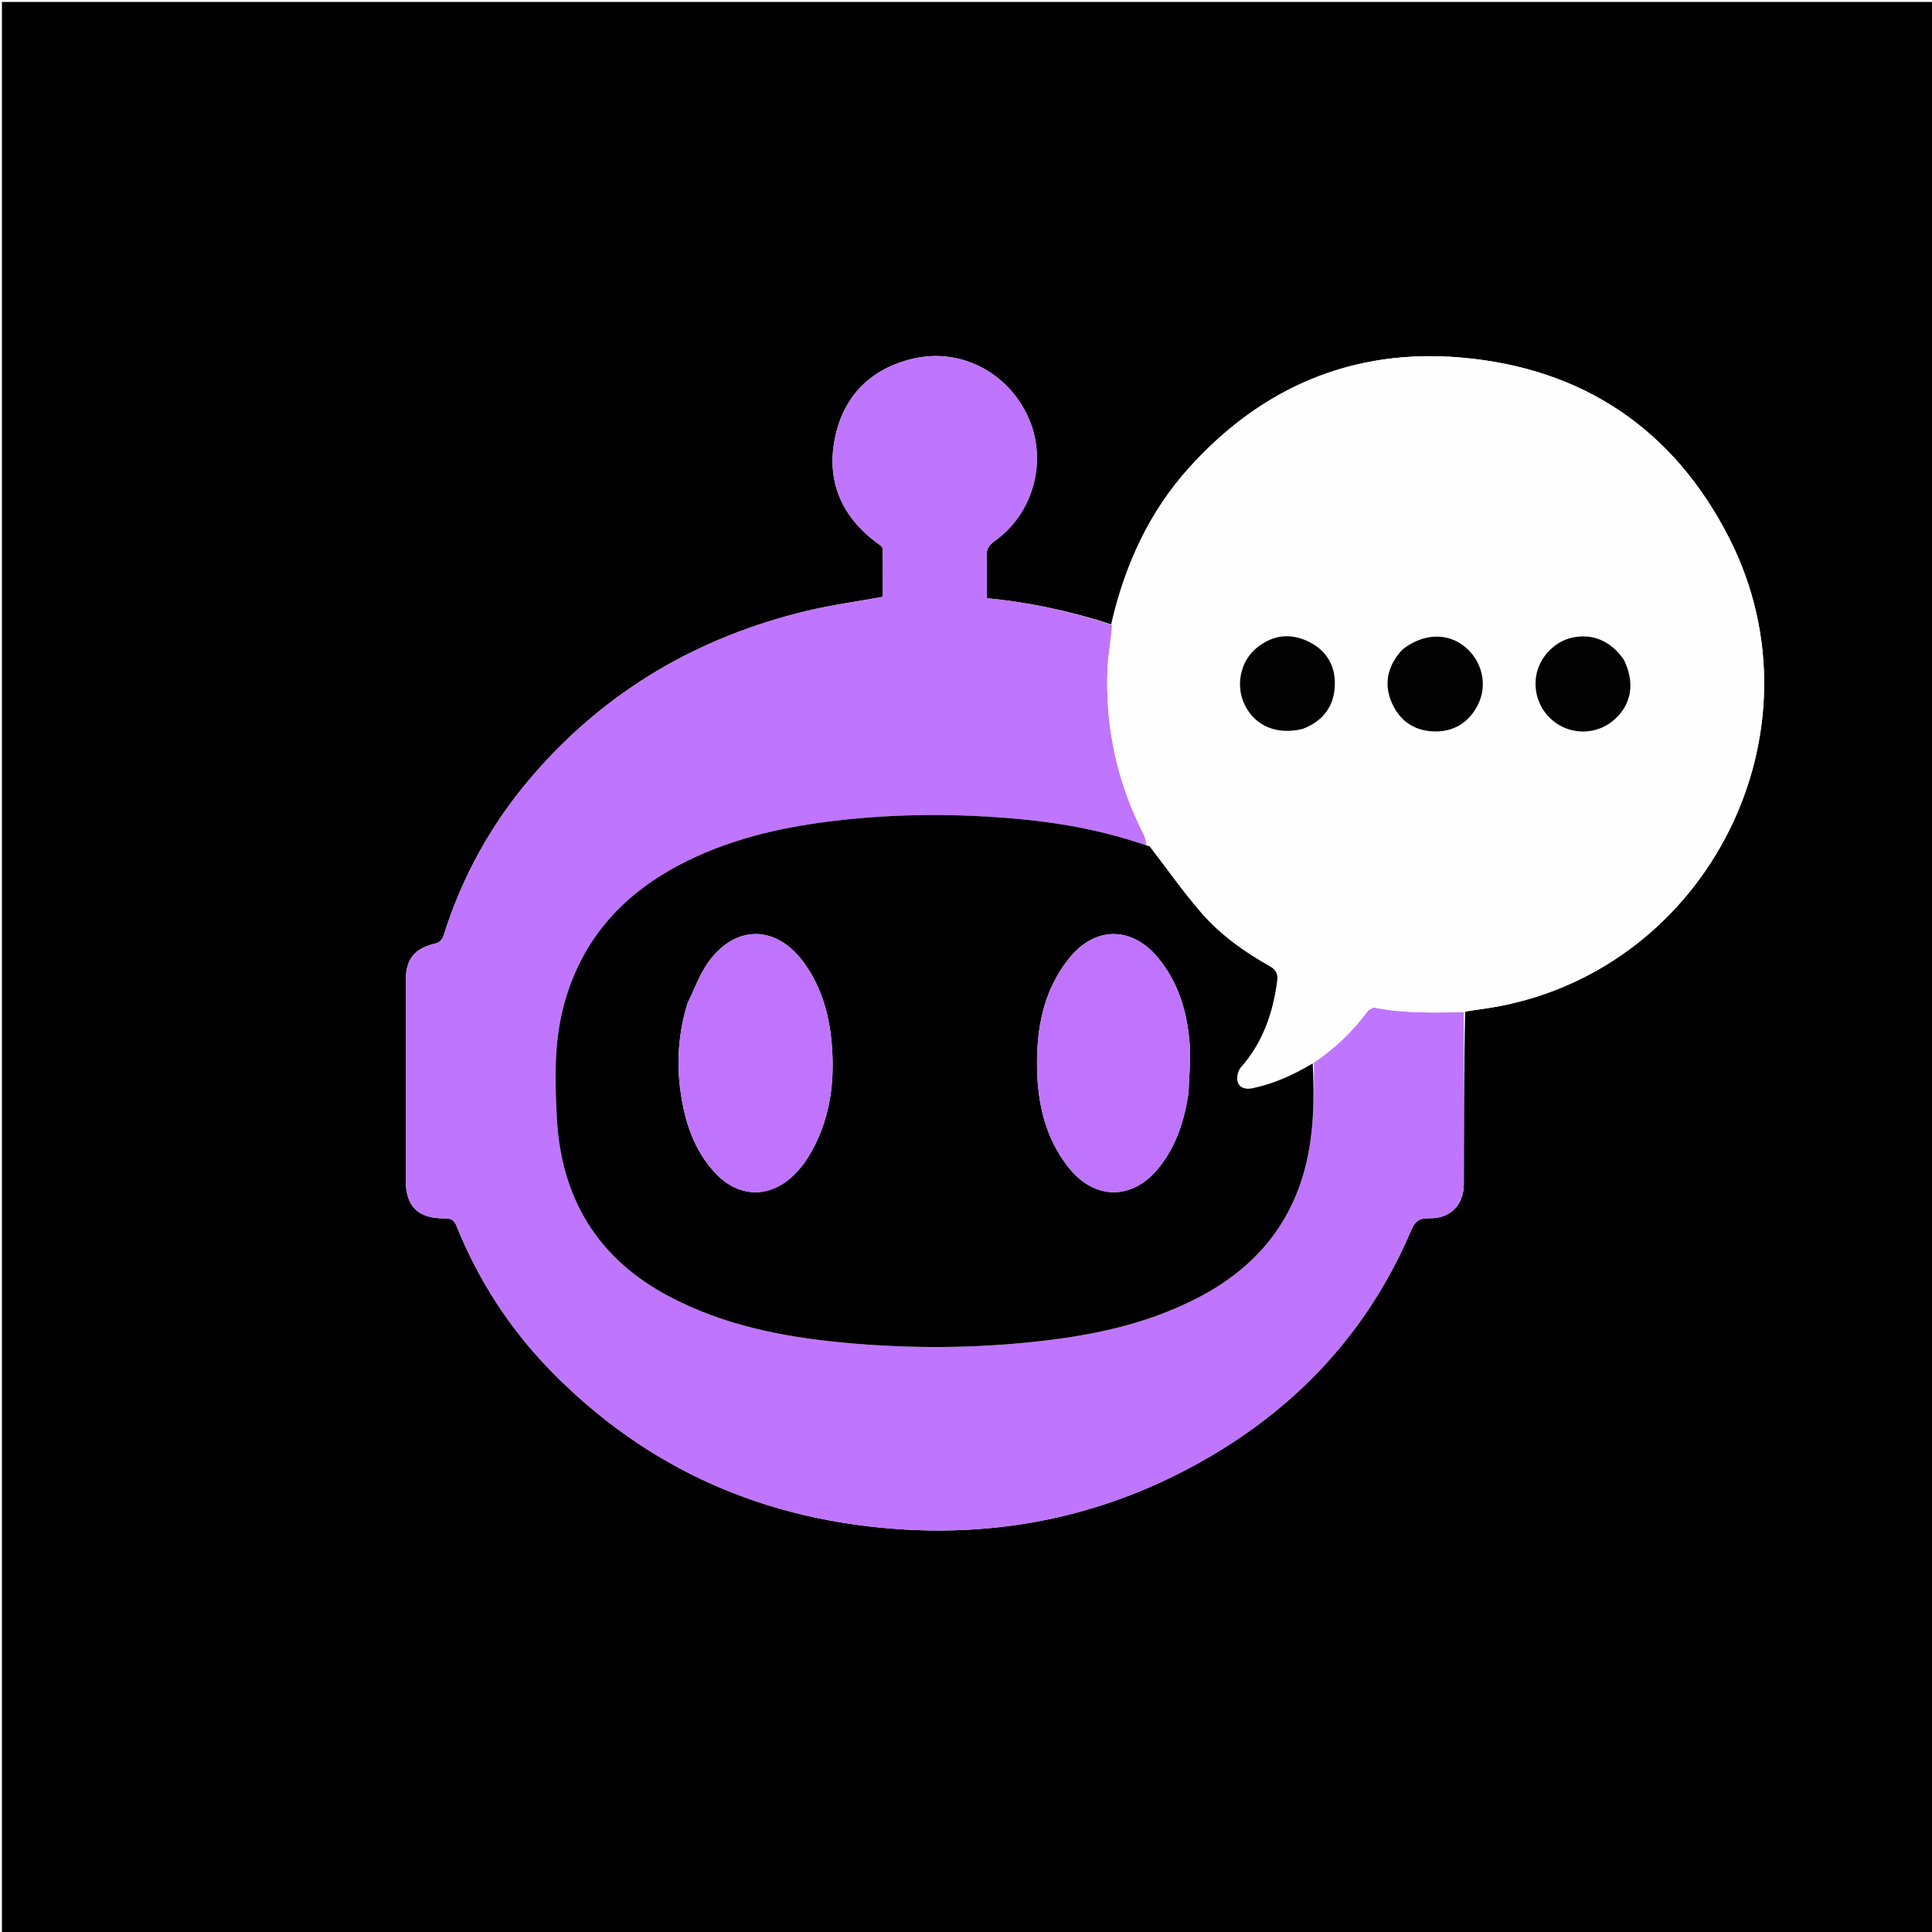
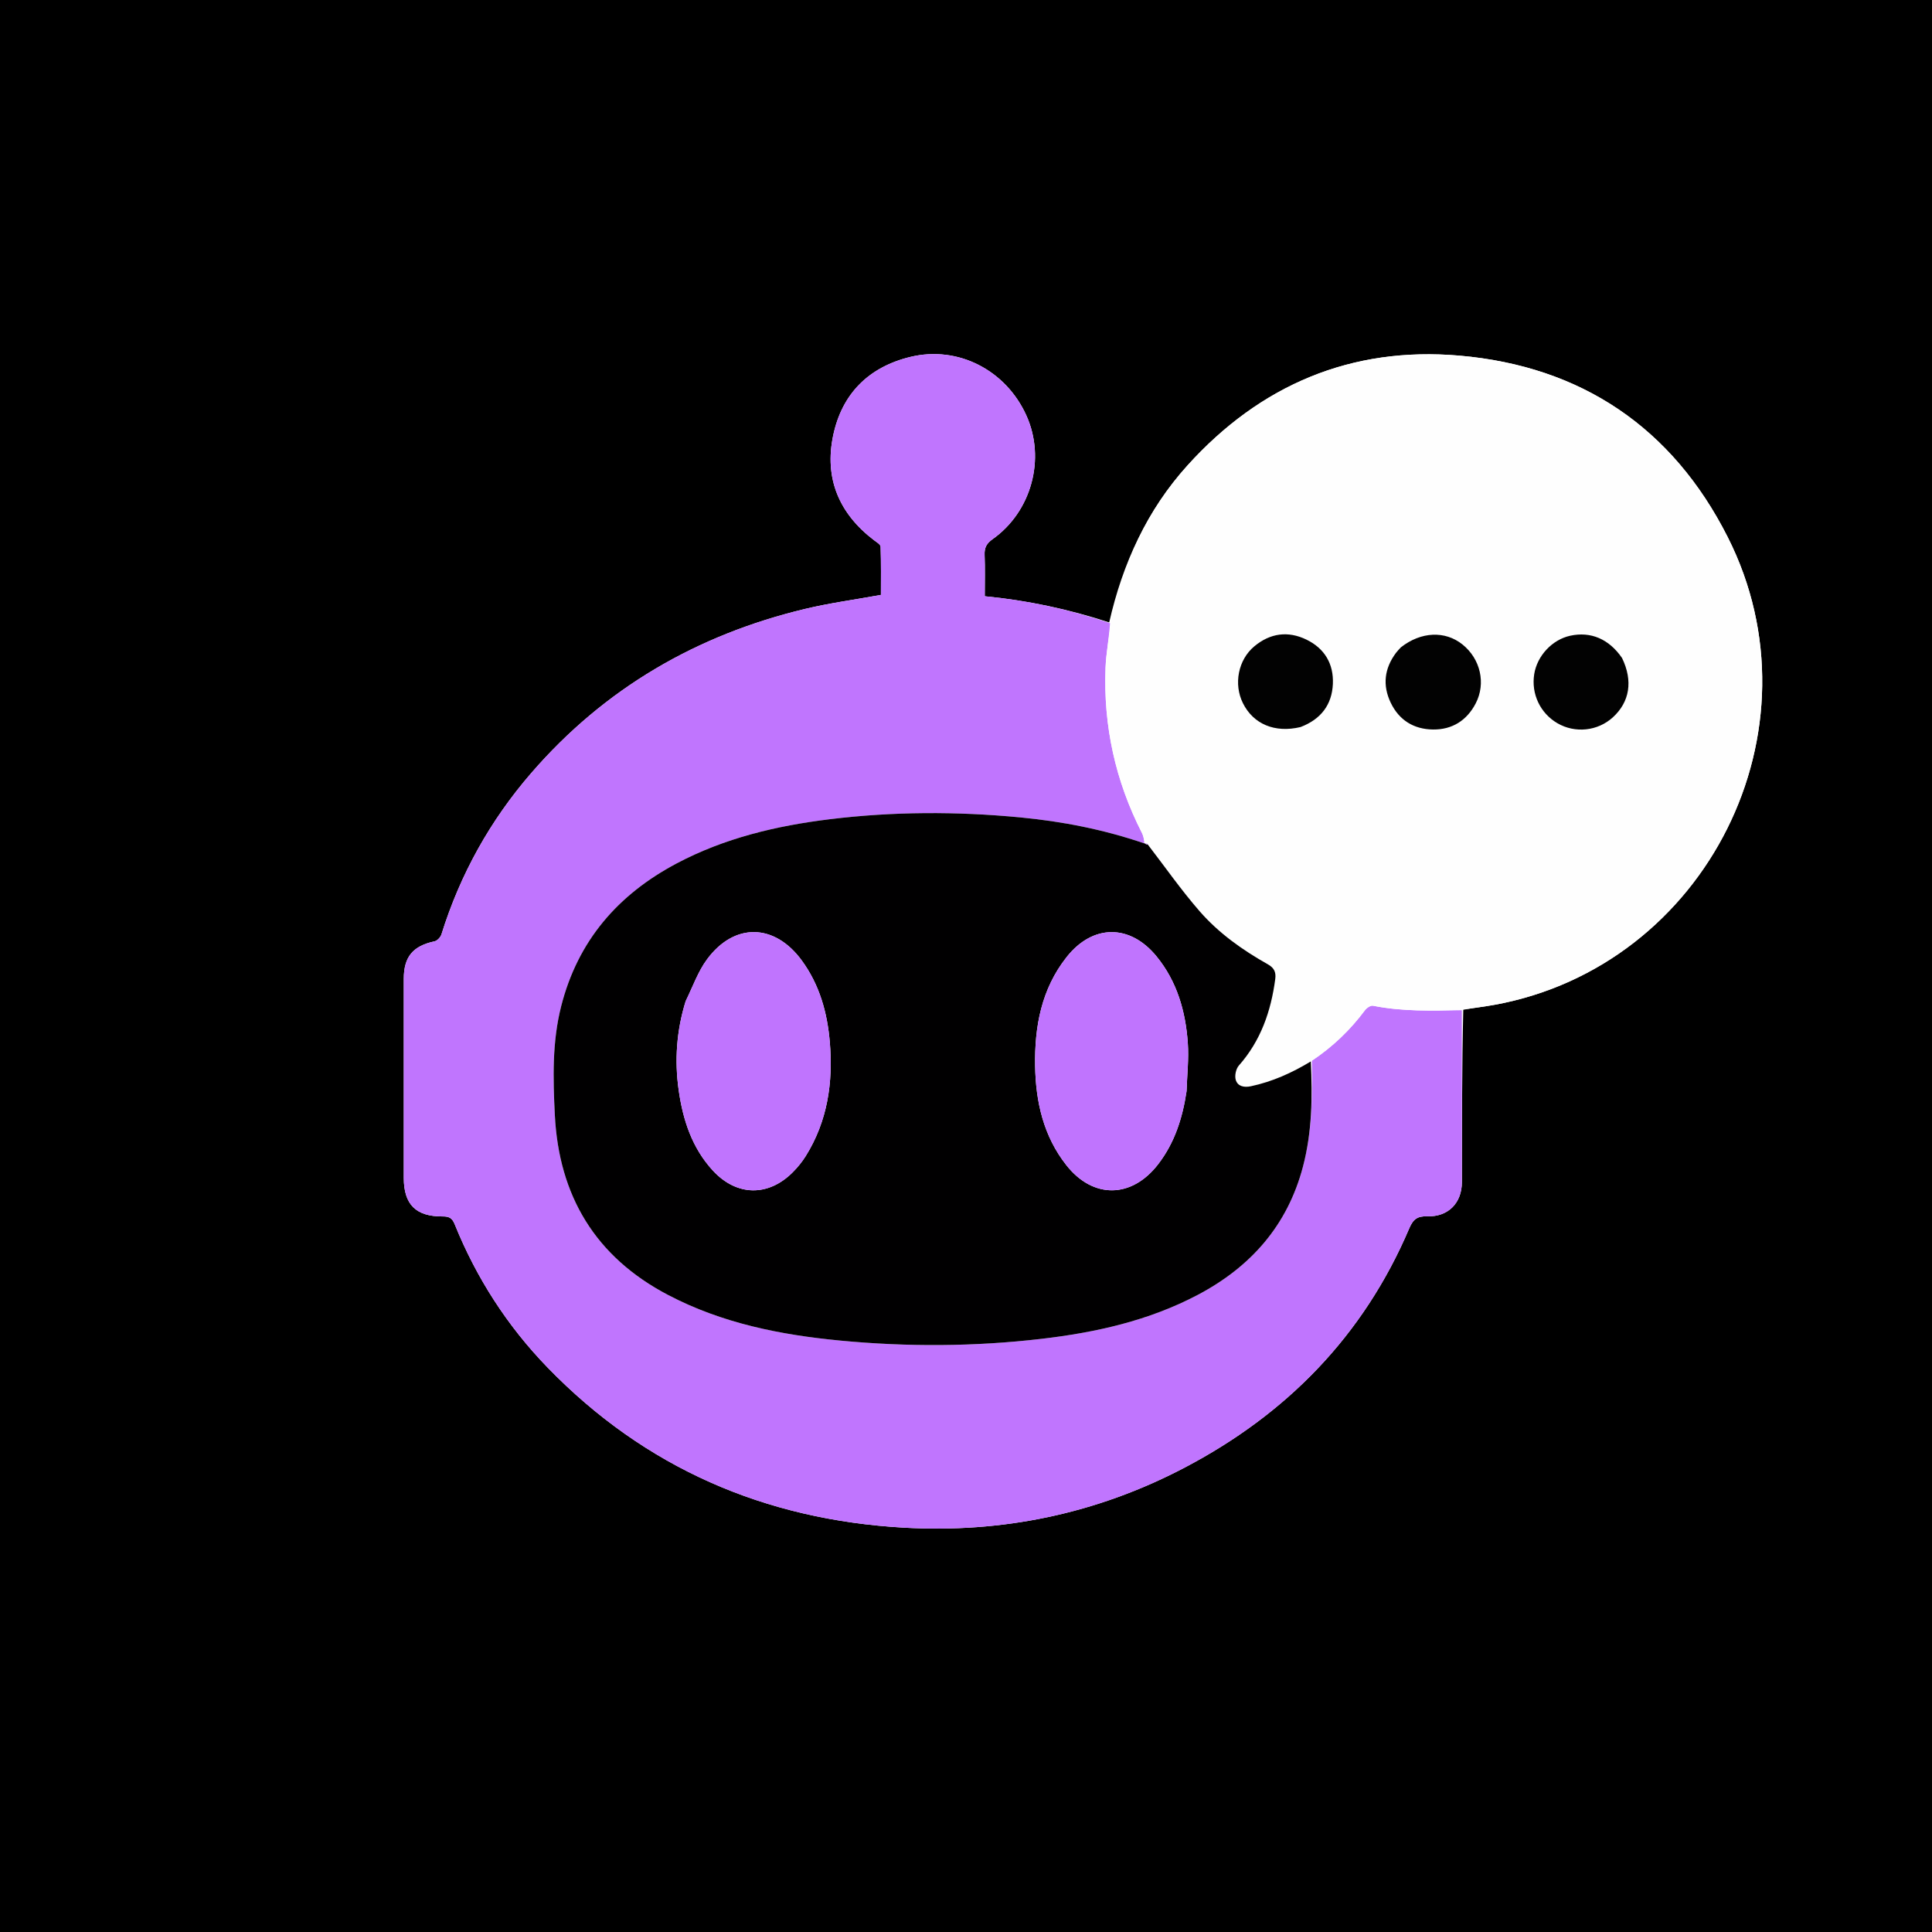
- <svg xmlns="http://www.w3.org/2000/svg" version="1.1" id="Layer_1" x="0px" y="0px" width="100%" viewBox="0 0 1000 1000" enable-background="new 0 0 1000 1000" xml:space="preserve">
-   <path fill="#000000" opacity="1" stroke="none" d=" M681,1001   C454,1001 227.5,1001 1,1001   C1,667.667 1,334.333 1,1   C334.333,1 667.667,1 1001,1   C1001,334.333 1001,667.667 1001,1001   C894.5,1001 788,1001 681,1001  M575.123,323.164   C554.229,316.33 532.841,311.762 510.708,309.616   C510.708,302.193 510.904,295.2 510.628,288.226   C510.482,284.525 511.593,282.312 514.743,280.086   C534.976,265.793 542.332,238.367 532.24,216.033   C521.625,192.542 496.85,179.808 472.319,185.709   C450.719,190.905 436.847,204.713 432.272,226.281   C427.552,248.532 435.272,266.856 453.458,280.663   C454.725,281.625 456.766,282.816 456.804,283.955   C457.087,292.533 456.958,301.124 456.958,308.926   C443.334,311.402 430.436,313.129 417.846,316.141   C361.706,329.568 313.957,357.271 276.001,401.094   C254.718,425.668 239.201,453.523 229.499,484.603   C229.038,486.079 227.341,487.924 225.927,488.226   C214.745,490.616 210.005,496.199 210.002,507.644   C209.993,541.973 209.997,576.302 210,610.63   C210.001,624.423 216.231,630.728 230.163,630.629   C233.447,630.606 235.047,631.442 236.358,634.688   C247.582,662.466 263.566,687.303 284.394,708.79   C334.803,760.792 396.864,787.596 468.719,791.706   C519.772,794.627 568.443,784.565 613.901,760.768   C667.025,732.959 706.76,692.323 730.424,636.803   C732.457,632.035 734.638,630.41 739.769,630.563   C750.571,630.885 757.645,623.712 757.674,612.884   C757.753,583.222 757.67,553.559 758.394,523.491   C763.822,522.691 769.281,522.055 774.675,521.067   C884.382,500.972 945.692,378.68 895.243,278.959   C866.638,222.415 819.562,190.572 756.429,185.082   C700.478,180.217 653.347,200.22 615.704,241.835   C594.708,265.047 582.066,292.6 575.123,323.164  z" />
-   <path fill="#C075FE" opacity="1" stroke="none" d=" M757.652,523.897   C757.67,553.559 757.753,583.222 757.674,612.884   C757.645,623.712 750.571,630.885 739.769,630.563   C734.638,630.41 732.457,632.035 730.424,636.803   C706.76,692.323 667.025,732.959 613.901,760.768   C568.443,784.565 519.772,794.627 468.719,791.706   C396.864,787.596 334.803,760.792 284.394,708.79   C263.566,687.303 247.582,662.466 236.358,634.688   C235.047,631.442 233.447,630.606 230.163,630.629   C216.231,630.728 210.001,624.423 210,610.63   C209.997,576.302 209.993,541.973 210.002,507.644   C210.005,496.199 214.745,490.616 225.927,488.226   C227.341,487.924 229.038,486.079 229.499,484.603   C239.201,453.523 254.718,425.668 276.001,401.094   C313.957,357.271 361.706,329.568 417.846,316.141   C430.436,313.129 443.334,311.402 456.958,308.926   C456.958,301.124 457.087,292.533 456.804,283.955   C456.766,282.816 454.725,281.625 453.458,280.663   C435.272,266.856 427.552,248.532 432.272,226.281   C436.847,204.713 450.719,190.905 472.319,185.709   C496.85,179.808 521.625,192.542 532.24,216.033   C542.332,238.367 534.976,265.793 514.743,280.086   C511.593,282.312 510.482,284.525 510.628,288.226   C510.904,295.2 510.708,302.193 510.708,309.616   C532.841,311.762 554.229,316.33 575.545,323.572   C575.02,331.533 573.516,339.065 573.224,346.643   C572.066,376.731 578.334,405.264 592.069,432.123   C592.915,433.779 593.162,435.742 593.296,437.54   C572.212,430.326 550.859,426.165 529.112,424.087   C496.182,420.94 463.242,421.012 430.383,425.046   C402.831,428.428 376.091,434.753 351.308,447.864   C320.771,464.02 300.02,488.026 291.436,521.914   C286.748,540.424 287.242,559.294 288.179,578.065   C290.267,619.928 309.12,651.518 346.757,671.255   C374.685,685.901 404.895,691.926 435.846,694.878   C470.593,698.192 505.376,698.04 540.075,693.982   C568.149,690.7 595.479,684.617 620.762,671.328   C648.329,656.837 667.409,635.35 675.423,604.806   C680.125,586.889 680.372,568.599 680.05,550.029   C690.915,542.764 699.908,534.077 707.508,523.883   C708.397,522.692 710.438,521.319 711.639,521.559   C726.879,524.601 742.263,524.191 757.652,523.897  z" />
-   <path fill="#FEFEFE" opacity="1" stroke="none" d=" M593.687,437.562   C593.162,435.742 592.915,433.779 592.069,432.123   C578.334,405.264 572.066,376.731 573.224,346.643   C573.516,339.065 575.02,331.533 575.934,323.588   C582.066,292.6 594.708,265.047 615.704,241.835   C653.347,200.22 700.478,180.217 756.429,185.082   C819.562,190.572 866.638,222.415 895.243,278.959   C945.692,378.68 884.382,500.972 774.675,521.067   C769.281,522.055 763.822,522.691 758.023,523.694   C742.263,524.191 726.879,524.601 711.639,521.559   C710.438,521.319 708.397,522.692 707.508,523.883   C699.908,534.077 690.915,542.764 679.76,550.171   C669.624,556.366 659.529,560.87 648.506,563.232   C644.912,564.002 641.671,563.306 640.632,559.987   C639.956,557.827 640.711,554.242 642.223,552.53   C653.586,539.667 658.871,524.407 661.066,507.739   C661.546,504.098 660.458,501.936 657.186,500.094   C644.066,492.711 631.776,483.973 621.898,472.631   C612.323,461.636 603.933,449.609 594.901,437.756   C594.443,437.497 594.107,437.519 593.747,437.535   C593.723,437.53 593.687,437.562 593.687,437.562  M674.525,377.179   C684.724,373.287 690.413,365.783 690.894,355.004   C691.358,344.632 686.611,336.62 677.211,332.064   C667.671,327.44 658.473,328.695 650.275,335.503   C641.872,342.48 639.419,355.07 644.333,364.957   C649.716,375.788 660.821,380.503 674.525,377.179  M840.343,341.269   C833.799,331.717 824.35,327.733 813.736,330.052   C804.422,332.086 796.625,340.409 795.105,349.943   C793.48,360.134 798.212,370.148 807.105,375.334   C816.257,380.672 827.956,379.439 835.785,372.312   C844.534,364.348 846.323,353.445 840.343,341.269  M725.83,336.32   C725.066,337.192 724.237,338.017 723.546,338.945   C717.553,346.986 716.505,355.658 720.822,364.7   C725.166,373.798 732.812,378.468 742.701,378.592   C752.65,378.717 760.234,373.925 764.833,365.057   C770.225,354.661 767.241,341.988 757.971,334.568   C748.983,327.373 736.512,327.865 725.83,336.32  z" />
-   <path fill="#010001" opacity="1" stroke="none" d=" M595.023,438.036   C603.933,449.609 612.323,461.636 621.898,472.631   C631.776,483.973 644.066,492.711 657.186,500.094   C660.458,501.936 661.546,504.098 661.066,507.739   C658.871,524.407 653.586,539.667 642.223,552.53   C640.711,554.242 639.956,557.827 640.632,559.987   C641.671,563.306 644.912,564.002 648.506,563.232   C659.529,560.87 669.624,556.366 679.479,550.392   C680.372,568.599 680.125,586.889 675.423,604.806   C667.409,635.35 648.329,656.837 620.762,671.328   C595.479,684.617 568.149,690.7 540.075,693.982   C505.376,698.04 470.593,698.192 435.846,694.878   C404.895,691.926 374.685,685.901 346.757,671.255   C309.12,651.518 290.267,619.928 288.179,578.065   C287.242,559.294 286.748,540.424 291.436,521.914   C300.02,488.026 320.771,464.02 351.308,447.864   C376.091,434.753 402.831,428.428 430.383,425.046   C463.242,421.012 496.182,420.94 529.112,424.087   C550.859,426.165 572.212,430.326 593.296,437.54   C593.687,437.562 593.723,437.53 593.888,437.736   C594.052,437.943 594.531,438.064 594.531,438.064   C594.531,438.064 595.023,438.036 595.023,438.036  M355.848,519.38   C351.186,534.408 350.088,549.756 352.289,565.273   C354.469,580.644 359.15,595.11 369.931,606.84   C382.284,620.28 398.781,620.538 411.54,607.546   C413.969,605.073 416.214,602.316 418.047,599.38   C429.351,581.269 432.262,561.271 430.511,540.431   C429.227,525.151 425.195,510.667 415.944,498.066   C401.896,478.929 381.132,478.437 366.99,497.509   C362.331,503.792 359.637,511.533 355.848,519.38  M615.176,565.628   C615.434,557.332 616.387,548.986 615.802,540.749   C614.641,524.424 610.231,508.995 599.622,496.015   C585.858,479.176 566.598,479.281 553.086,496.376   C540.046,512.873 536.443,532.3 536.778,552.679   C537.085,571.336 541.103,589.043 552.916,604.062   C566.775,621.682 586.786,621.339 600.445,603.618   C608.908,592.639 613.036,579.992 615.176,565.628  z" />
-   <path fill="#020202" opacity="1" stroke="none" d=" M674.153,377.32   C660.821,380.503 649.716,375.788 644.333,364.957   C639.419,355.07 641.872,342.48 650.275,335.503   C658.473,328.695 667.671,327.44 677.211,332.064   C686.611,336.62 691.358,344.632 690.894,355.004   C690.413,365.783 684.724,373.287 674.153,377.32  z" />
-   <path fill="#020202" opacity="1" stroke="none" d=" M840.562,341.573   C846.323,353.445 844.534,364.348 835.785,372.312   C827.956,379.439 816.257,380.672 807.105,375.334   C798.212,370.148 793.48,360.134 795.105,349.943   C796.625,340.409 804.422,332.086 813.736,330.052   C824.35,327.733 833.799,331.717 840.562,341.573  z" />
-   <path fill="#020202" opacity="1" stroke="none" d=" M726.087,336.068   C736.512,327.865 748.983,327.373 757.971,334.568   C767.241,341.988 770.225,354.661 764.833,365.057   C760.234,373.925 752.65,378.717 742.701,378.592   C732.812,378.468 725.166,373.798 720.822,364.7   C716.505,355.658 717.553,346.986 723.546,338.945   C724.237,338.017 725.066,337.192 726.087,336.068  z" />
-   <path fill="#C075FE" opacity="1" stroke="none" d=" M594.901,437.756   C595.023,438.036 594.531,438.064 594.531,438.064   C594.531,438.064 594.052,437.943 593.911,437.741   C594.107,437.519 594.443,437.497 594.901,437.756  z" />
-   <path fill="#C074FE" opacity="1" stroke="none" d=" M355.946,518.994   C359.637,511.533 362.331,503.792 366.99,497.509   C381.132,478.437 401.896,478.929 415.944,498.066   C425.195,510.667 429.227,525.151 430.511,540.431   C432.262,561.271 429.351,581.269 418.047,599.38   C416.214,602.316 413.969,605.073 411.54,607.546   C398.781,620.538 382.284,620.28 369.931,606.84   C359.15,595.11 354.469,580.644 352.289,565.273   C350.088,549.756 351.186,534.408 355.946,518.994  z" />
-   <path fill="#C074FE" opacity="1" stroke="none" d=" M615.143,566.069   C613.036,579.992 608.908,592.639 600.445,603.618   C586.786,621.339 566.775,621.682 552.916,604.062   C541.103,589.043 537.085,571.336 536.778,552.679   C536.443,532.3 540.046,512.873 553.086,496.376   C566.598,479.281 585.858,479.176 599.622,496.015   C610.231,508.995 614.641,524.424 615.802,540.749   C616.387,548.986 615.434,557.332 615.143,566.069  z" />
+ <svg xmlns="http://www.w3.org/2000/svg" xml:space="preserve" viewBox="1 1 1000 1000">
+   <path d="M681 1001H1V1h1000v1000H681M575.123 323.164c-20.894-6.834-42.282-11.402-64.415-13.548 0-7.423.196-14.416-.08-21.39-.146-3.7.965-5.914 4.115-8.14 20.233-14.293 27.59-41.72 17.497-64.053-10.615-23.491-35.39-36.225-59.92-30.324-21.6 5.196-35.473 19.004-40.048 40.572-4.72 22.251 3 40.575 21.186 54.382 1.267.962 3.308 2.153 3.346 3.292.283 8.578.154 17.17.154 24.971-13.624 2.476-26.522 4.203-39.112 7.215-56.14 13.427-103.89 41.13-141.845 84.953-21.283 24.574-36.8 52.429-46.502 83.51-.46 1.475-2.158 3.32-3.572 3.622-11.182 2.39-15.922 7.973-15.925 19.418-.009 34.329-.005 68.658-.002 102.986 0 13.793 6.231 20.098 20.163 20 3.284-.024 4.884.812 6.195 4.058 11.224 27.778 27.208 52.615 48.036 74.102 50.41 52.002 112.47 78.806 184.325 82.916 51.053 2.92 99.724-7.14 145.182-30.938 53.124-27.81 92.86-68.445 116.523-123.965 2.033-4.768 4.214-6.393 9.345-6.24 10.802.322 17.876-6.851 17.905-17.68.079-29.661-.004-59.324.72-89.392 5.428-.8 10.887-1.436 16.281-2.424 109.707-20.095 171.017-142.387 120.568-242.108-28.605-56.544-75.68-88.387-138.814-93.877-55.95-4.865-103.082 15.138-140.725 56.753-20.996 23.212-33.638 50.765-40.58 81.33z" />
+   <path fill="#C075FE" d="M757.652 523.897c.018 29.662.1 59.325.022 88.987-.03 10.828-7.103 18.001-17.905 17.679-5.13-.153-7.312 1.472-9.345 6.24-23.664 55.52-63.399 96.156-116.523 123.965-45.458 23.797-94.129 33.859-145.182 30.938-71.855-4.11-133.916-30.914-184.325-82.916-20.828-21.487-36.812-46.324-48.036-74.102-1.311-3.246-2.911-4.082-6.195-4.059-13.932.1-20.162-6.206-20.163-19.999-.003-34.328-.007-68.657.002-102.986.003-11.445 4.743-17.028 15.925-19.418 1.414-.302 3.111-2.147 3.572-3.623 9.702-31.08 25.219-58.935 46.502-83.509 37.956-43.823 85.705-71.526 141.845-84.953 12.59-3.012 25.488-4.739 39.112-7.215 0-7.802.129-16.393-.154-24.971-.038-1.14-2.079-2.33-3.346-3.292-18.186-13.807-25.906-32.13-21.186-54.382 4.575-21.568 18.447-35.376 40.047-40.572 24.53-5.9 49.306 6.833 59.921 30.324 10.092 22.334 2.736 49.76-17.497 64.053-3.15 2.226-4.261 4.44-4.115 8.14.276 6.974.08 13.967.08 21.39 22.133 2.146 43.521 6.714 64.837 13.956-.525 7.961-2.029 15.493-2.32 23.07-1.16 30.09 5.11 58.622 18.844 85.481.846 1.656 1.093 3.619 1.227 5.417-21.084-7.214-42.437-11.375-64.184-13.453-32.93-3.147-65.87-3.075-98.73.959-27.55 3.382-54.291 9.707-79.074 22.818-30.537 16.156-51.288 40.162-59.872 74.05-4.688 18.51-4.194 37.38-3.257 56.15 2.088 41.864 20.941 73.454 58.578 93.19 27.928 14.647 58.138 20.672 89.09 23.624 34.746 3.314 69.529 3.162 104.228-.896 28.074-3.282 55.404-9.365 80.687-22.654 27.567-14.491 46.647-35.978 54.661-66.522 4.702-17.917 4.95-36.207 4.627-54.777 10.865-7.265 19.858-15.952 27.458-26.146.889-1.191 2.93-2.564 4.131-2.324 15.24 3.042 30.624 2.632 46.013 2.338z" />
+   <path fill="#FEFEFE" d="M593.687 437.562c-.525-1.82-.772-3.783-1.618-5.439-13.735-26.86-20.003-55.392-18.845-85.48.292-7.578 1.796-15.11 2.71-23.055 6.132-30.988 18.774-58.541 39.77-81.753 37.643-41.615 84.774-61.618 140.725-56.753 63.133 5.49 110.209 37.333 138.814 93.877 50.449 99.721-10.86 222.013-120.568 242.108-5.394.988-10.853 1.624-16.652 2.627-15.76.497-31.144.907-46.384-2.135-1.201-.24-3.242 1.133-4.13 2.324-7.6 10.194-16.594 18.881-27.749 26.288-10.136 6.195-20.231 10.699-31.254 13.06-3.594.77-6.835.075-7.874-3.244-.676-2.16.079-5.745 1.59-7.457 11.364-12.863 16.65-28.123 18.844-44.791.48-3.64-.608-5.803-3.88-7.645-13.12-7.383-25.41-16.121-35.288-27.463-9.575-10.995-17.965-23.022-26.997-34.875-.458-.259-.794-.237-1.154-.221-.024-.005-.06.027-.06.027m80.838-60.383c10.199-3.892 15.888-11.396 16.37-22.175.463-10.372-4.284-18.384-13.684-22.94-9.54-4.624-18.738-3.37-26.936 3.439-8.403 6.977-10.856 19.567-5.942 29.454 5.383 10.831 16.488 15.546 30.192 12.222m165.818-35.91c-6.543-9.552-15.993-13.536-26.607-11.217-9.314 2.034-17.11 10.357-18.631 19.891-1.625 10.19 3.107 20.205 12 25.391 9.152 5.338 20.851 4.105 28.68-3.022 8.749-7.964 10.538-18.867 4.558-31.043m-114.513-4.95c-.764.873-1.593 1.698-2.284 2.626-5.993 8.04-7.041 16.713-2.724 25.755 4.344 9.098 11.99 13.768 21.88 13.892 9.948.125 17.532-4.667 22.131-13.535 5.392-10.396 2.408-23.069-6.862-30.489-8.988-7.195-21.46-6.703-32.14 1.752z" />
+   <path fill="#010001" d="M595.023 438.036c8.91 11.573 17.3 23.6 26.875 34.595 9.878 11.342 22.168 20.08 35.288 27.463 3.272 1.842 4.36 4.004 3.88 7.645-2.195 16.668-7.48 31.928-18.843 44.79-1.512 1.713-2.267 5.298-1.591 7.458 1.039 3.319 4.28 4.015 7.874 3.245 11.023-2.362 21.118-6.866 30.973-12.84.893 18.207.646 36.497-4.056 54.414-8.014 30.544-27.094 52.03-54.661 66.522-25.283 13.29-52.613 19.372-80.687 22.654-34.7 4.058-69.482 4.21-104.229.896-30.95-2.952-61.16-8.977-89.09-23.623-37.636-19.737-56.489-51.327-58.577-93.19-.937-18.771-1.43-37.641 3.257-56.151 8.584-33.888 29.335-57.894 59.872-74.05 24.783-13.11 51.523-19.436 79.075-22.818 32.859-4.034 65.8-4.106 98.73-.959 21.746 2.078 43.099 6.239 64.183 13.453.391.022.427-.01.592.196.164.207.643.328.643.328l.492-.028M355.848 519.38c-4.662 15.028-5.76 30.376-3.56 45.893 2.18 15.37 6.862 29.837 17.643 41.567 12.353 13.44 28.85 13.698 41.61.706 2.428-2.473 4.673-5.23 6.506-8.166 11.304-18.11 14.215-38.11 12.464-58.95-1.284-15.279-5.316-29.763-14.567-42.364-14.048-19.137-34.812-19.629-48.954-.557-4.659 6.283-7.353 14.024-11.142 21.871m259.328 46.248c.258-8.296 1.211-16.642.626-24.879-1.16-16.325-5.571-31.754-16.18-44.734-13.764-16.839-33.024-16.734-46.536.36-13.04 16.498-16.643 35.925-16.308 56.304.307 18.657 4.325 36.364 16.138 51.383 13.86 17.62 33.87 17.277 47.53-.444 8.462-10.979 12.59-23.626 14.73-37.99z" />
+   <path fill="#020202" d="M674.153 377.32c-13.332 3.183-24.437-1.532-29.82-12.363-4.914-9.887-2.46-22.477 5.942-29.454 8.198-6.808 17.396-8.063 26.936-3.44 9.4 4.557 14.147 12.57 13.683 22.941-.481 10.779-6.17 18.283-16.741 22.316zM840.562 341.573c5.761 11.872 3.972 22.775-4.777 30.739-7.829 7.127-19.528 8.36-28.68 3.022-8.893-5.186-13.625-15.2-12-25.391 1.52-9.534 9.317-17.857 18.63-19.891 10.615-2.319 20.064 1.665 26.827 11.521zM726.087 336.068c10.425-8.203 22.896-8.695 31.884-1.5 9.27 7.42 12.254 20.093 6.862 30.489-4.6 8.868-12.183 13.66-22.132 13.535-9.889-.124-17.535-4.794-21.879-13.892-4.317-9.042-3.27-17.714 2.724-25.755.691-.928 1.52-1.753 2.54-2.877z" />
+   <path fill="#C075FE" d="M594.901 437.756c.122.28-.37.308-.37.308s-.479-.121-.62-.323c.196-.222.532-.244.99.015z" />
+   <path fill="#C074FE" d="M355.946 518.994c3.691-7.461 6.385-15.202 11.044-21.485 14.142-19.072 34.906-18.58 48.954.557 9.25 12.601 13.283 27.085 14.567 42.365 1.751 20.84-1.16 40.838-12.464 58.95-1.833 2.935-4.078 5.692-6.507 8.165-12.759 12.992-29.256 12.734-41.609-.706-10.78-11.73-15.462-26.196-17.642-41.567-2.201-15.517-1.103-30.865 3.657-46.28zM615.143 566.07c-2.107 13.922-6.235 26.57-14.698 37.548-13.66 17.721-33.67 18.064-47.53.444-11.812-15.02-15.83-32.726-16.137-51.383-.335-20.379 3.268-39.806 16.308-56.303 13.512-17.095 32.772-17.2 46.536-.361 10.609 12.98 15.02 28.409 16.18 44.734.585 8.237-.368 16.583-.66 25.32z" />
</svg>
